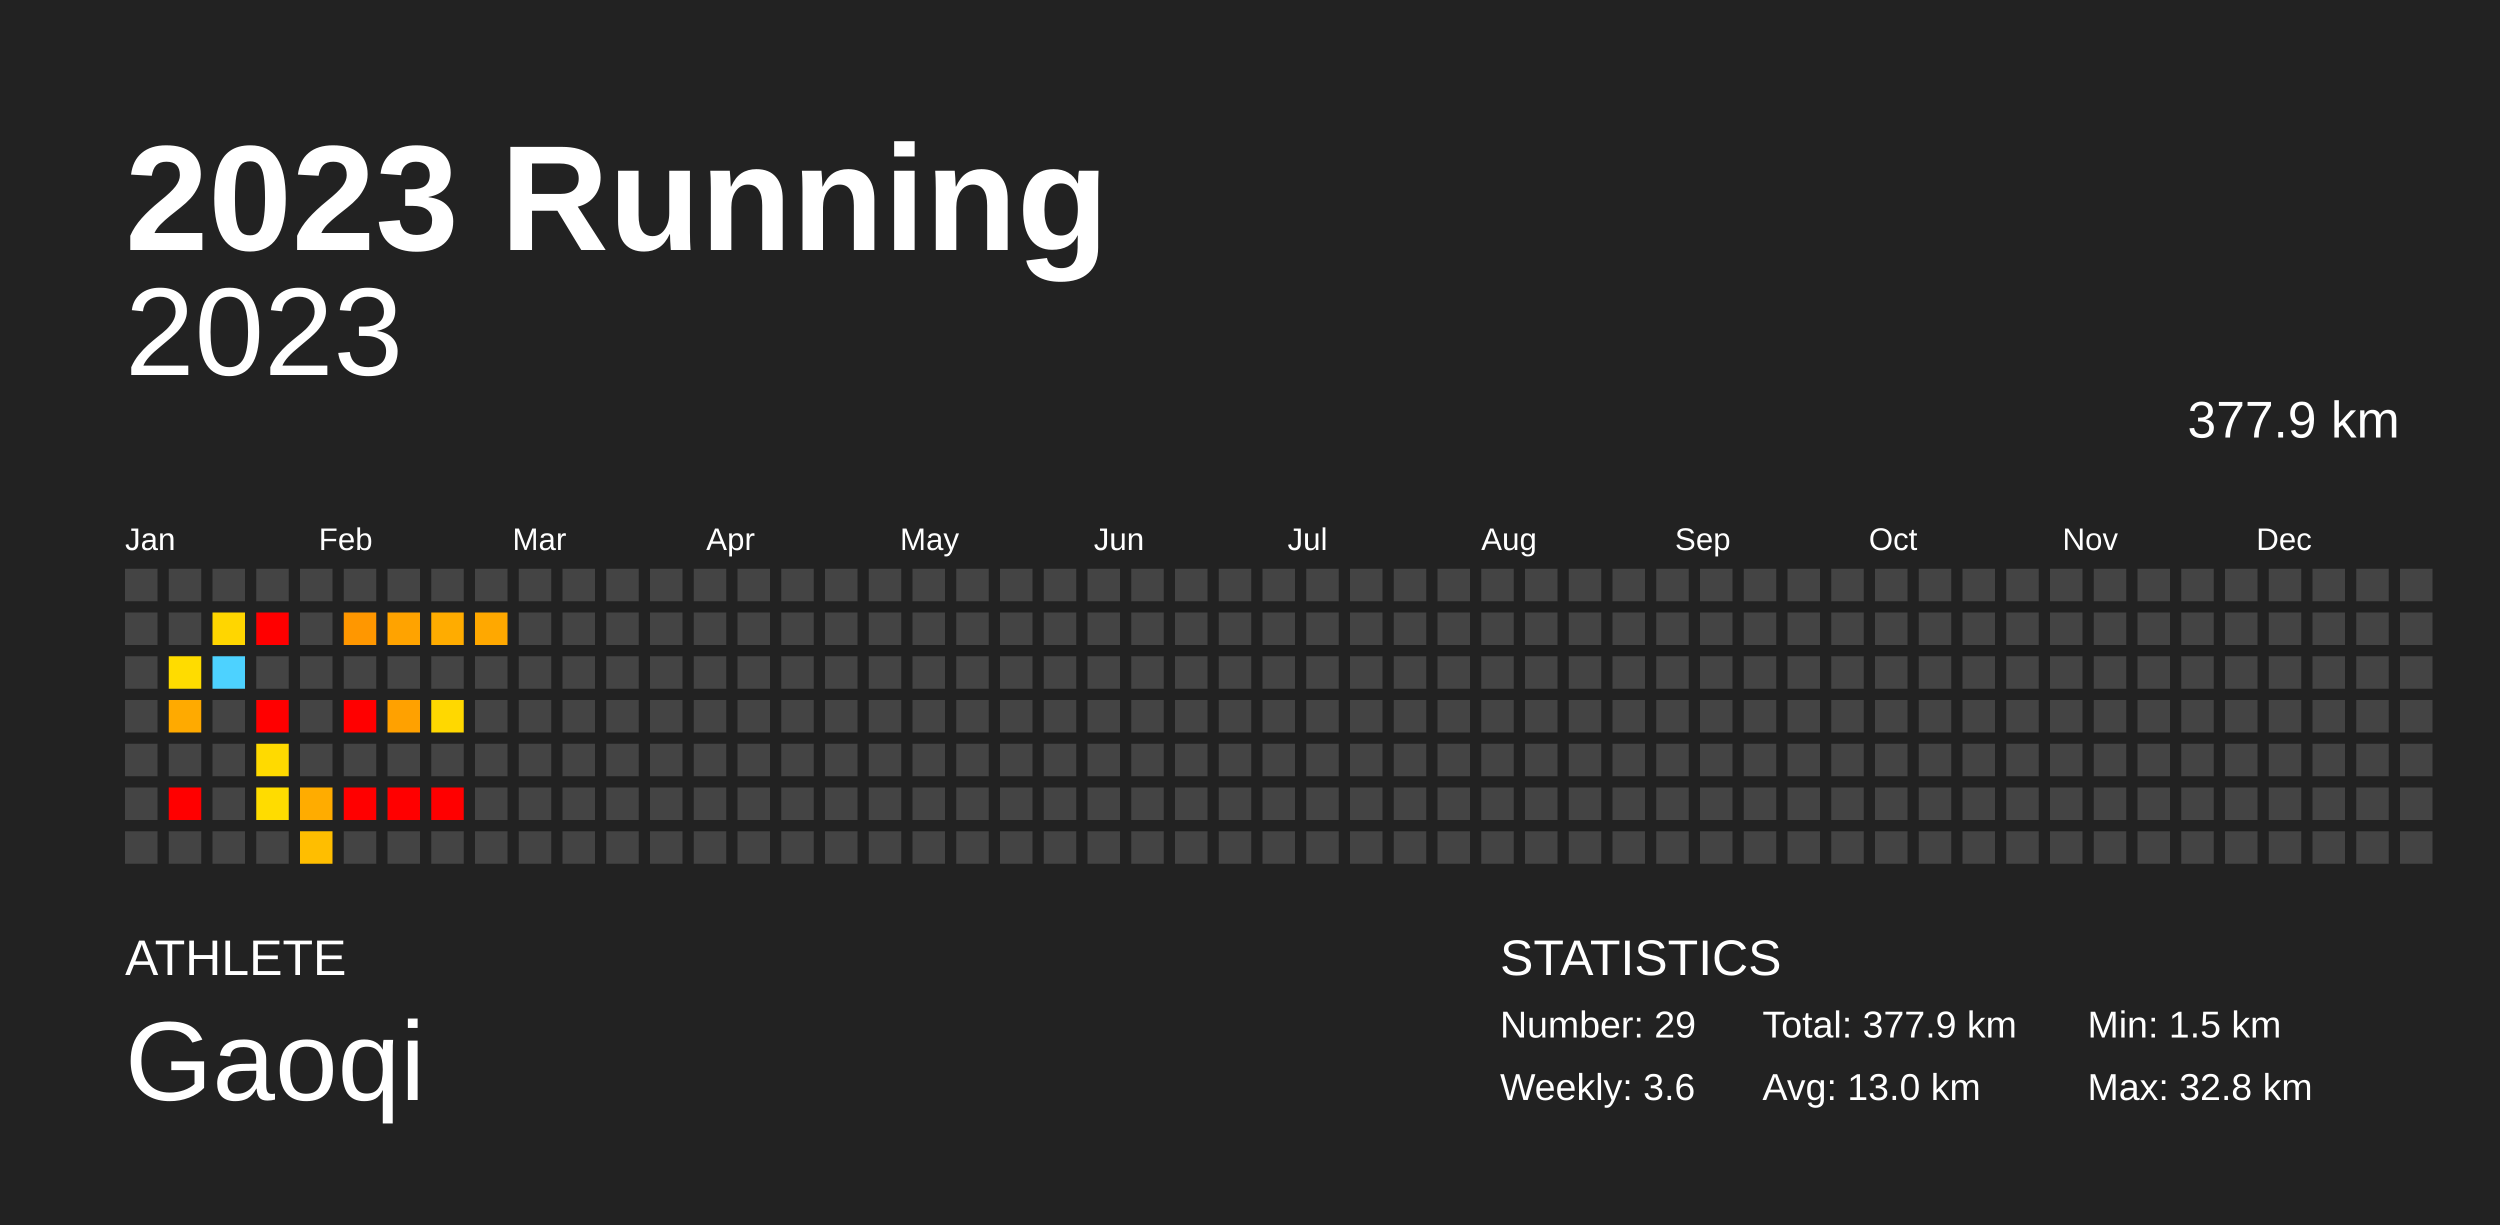
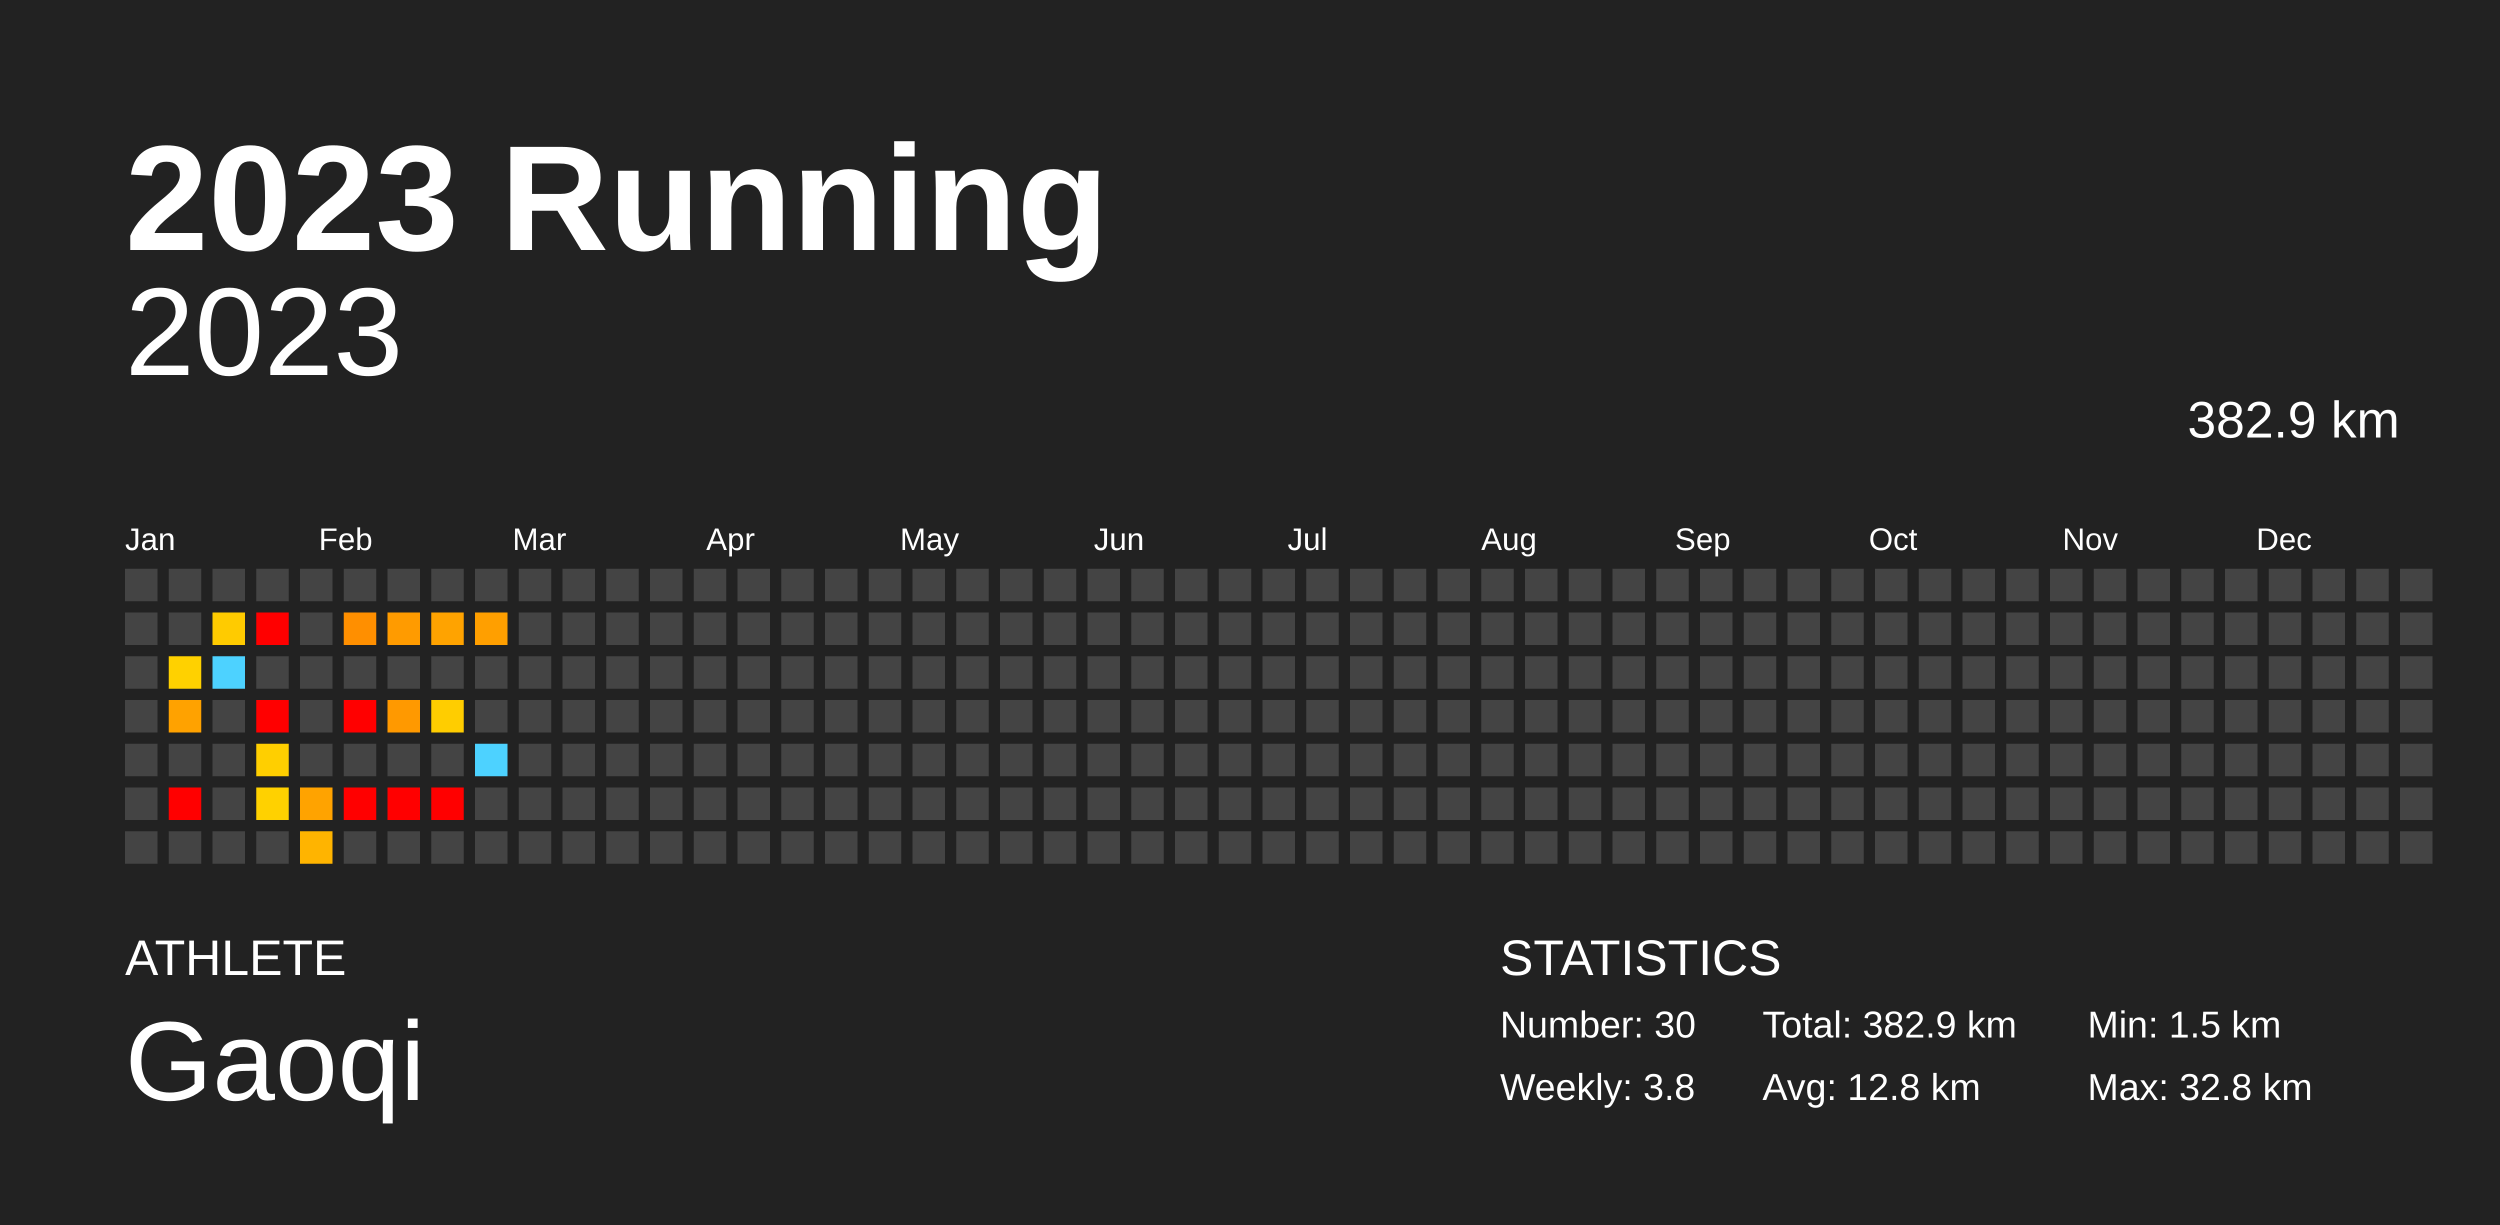
<svg xmlns="http://www.w3.org/2000/svg" baseProfile="full" height="98mm" version="1.1" viewBox="0,0,200,98" width="200mm">
  <defs />
  <rect fill="#222222" height="98" width="200" x="0" y="0" />
  <text fill="#FFFFFF" style="font-size:12px; font-family:Arial; font-weight:bold;" x="10" y="20">2023 Running</text>
  <text fill="#FFFFFF" style="font-size:4px; font-family:Arial" x="10" y="78">ATHLETE</text>
  <text fill="#FFFFFF" style="font-size:9px; font-family:Arial" x="10" y="88">Gaoqi</text>
  <text fill="#FFFFFF" style="font-size:4px; font-family:Arial" x="120" y="78">STATISTICS</text>
-   <text fill="#FFFFFF" style="font-size:3px; font-family:Arial" x="120" y="83">Number: 29</text>
-   <text fill="#FFFFFF" style="font-size:3px; font-family:Arial" x="120" y="88">Weekly: 3.6</text>
-   <text fill="#FFFFFF" style="font-size:3px; font-family:Arial" x="141" y="83">Total: 377.9 km</text>
-   <text fill="#FFFFFF" style="font-size:3px; font-family:Arial" x="141" y="88">Avg: 13.0 km</text>
+   <text fill="#FFFFFF" style="font-size:3px; font-family:Arial" x="120" y="83">Number: 30</text>
+   <text fill="#FFFFFF" style="font-size:3px; font-family:Arial" x="120" y="88">Weekly: 3.8</text>
+   <text fill="#FFFFFF" style="font-size:3px; font-family:Arial" x="141" y="83">Total: 382.9 km</text>
+   <text fill="#FFFFFF" style="font-size:3px; font-family:Arial" x="141" y="88">Avg: 12.8 km</text>
  <text fill="#FFFFFF" style="font-size:3px; font-family:Arial" x="167" y="83">Min: 1.5 km</text>
  <text fill="#FFFFFF" style="font-size:3px; font-family:Arial" x="167" y="88">Max: 32.8 km</text>
  <text alignment-baseline="hanging" fill="#FFFFFF" style="font-size:10.0px; font-family:Arial;" x="10" y="30">2023</text>
-   <text alignment-baseline="hanging" fill="#FFFFFF" style="font-size:4.125px; font-family:Arial;" x="175" y="35">377.9 km</text>
+   <text alignment-baseline="hanging" fill="#FFFFFF" style="font-size:4.125px; font-family:Arial;" x="175" y="35">382.9 km</text>
  <text fill="#FFFFFF" style="font-size:2.5px; font-family:Arial" x="10.0" y="44">Jan</text>
  <text fill="#FFFFFF" style="font-size:2.5px; font-family:Arial" x="25.5" y="44">Feb</text>
  <text fill="#FFFFFF" style="font-size:2.5px; font-family:Arial" x="41.0" y="44">Mar</text>
  <text fill="#FFFFFF" style="font-size:2.5px; font-family:Arial" x="56.5" y="44">Apr</text>
  <text fill="#FFFFFF" style="font-size:2.5px; font-family:Arial" x="72.0" y="44">May</text>
  <text fill="#FFFFFF" style="font-size:2.5px; font-family:Arial" x="87.5" y="44">Jun</text>
  <text fill="#FFFFFF" style="font-size:2.5px; font-family:Arial" x="103.0" y="44">Jul</text>
  <text fill="#FFFFFF" style="font-size:2.5px; font-family:Arial" x="118.5" y="44">Aug</text>
  <text fill="#FFFFFF" style="font-size:2.5px; font-family:Arial" x="134.0" y="44">Sep</text>
  <text fill="#FFFFFF" style="font-size:2.5px; font-family:Arial" x="149.5" y="44">Oct</text>
  <text fill="#FFFFFF" style="font-size:2.5px; font-family:Arial" x="165.0" y="44">Nov</text>
  <text fill="#FFFFFF" style="font-size:2.5px; font-family:Arial" x="180.5" y="44">Dec</text>
  <rect fill="#444444" height="2.6" width="2.6" x="10.0" y="45.5" />
  <rect fill="#444444" height="2.6" width="2.6" x="10.0" y="49.0" />
  <rect fill="#444444" height="2.6" width="2.6" x="10.0" y="52.5" />
  <rect fill="#444444" height="2.6" width="2.6" x="10.0" y="56.0" />
  <rect fill="#444444" height="2.6" width="2.6" x="10.0" y="59.5" />
  <rect fill="#444444" height="2.6" width="2.6" x="10.0" y="63.0" />
  <rect fill="#444444" height="2.6" width="2.6" x="10.0" y="66.5" />
  <rect fill="#444444" height="2.6" width="2.6" x="13.5" y="45.5" />
  <rect fill="#444444" height="2.6" width="2.6" x="13.5" y="49.0" />
-   <rect fill="#ffdc00" height="2.6" width="2.6" x="13.5" y="52.5" />
-   <rect fill="#ffaa00" height="2.6" width="2.6" x="13.5" y="56.0" />
+   <rect fill="#ffd100" height="2.6" width="2.6" x="13.5" y="52.5" />
+   <rect fill="#ffa200" height="2.6" width="2.6" x="13.5" y="56.0" />
  <rect fill="#444444" height="2.6" width="2.6" x="13.5" y="59.5" />
  <rect fill="red" height="2.6" width="2.6" x="13.5" y="63.0" />
  <rect fill="#444444" height="2.6" width="2.6" x="13.5" y="66.5" />
  <rect fill="#444444" height="2.6" width="2.6" x="17.0" y="45.5" />
-   <rect fill="#ffd600" height="2.6" width="2.6" x="17.0" y="49.0" />
+   <rect fill="#ffcb00" height="2.6" width="2.6" x="17.0" y="49.0" />
  <rect fill="#4dd2ff" height="2.6" width="2.6" x="17.0" y="52.5" />
  <rect fill="#444444" height="2.6" width="2.6" x="17.0" y="56.0" />
  <rect fill="#444444" height="2.6" width="2.6" x="17.0" y="59.5" />
  <rect fill="#444444" height="2.6" width="2.6" x="17.0" y="63.0" />
  <rect fill="#444444" height="2.6" width="2.6" x="17.0" y="66.5" />
  <rect fill="#444444" height="2.6" width="2.6" x="20.5" y="45.5" />
  <rect fill="red" height="2.6" width="2.6" x="20.5" y="49.0" />
  <rect fill="#444444" height="2.6" width="2.6" x="20.5" y="52.5" />
  <rect fill="red" height="2.6" width="2.6" x="20.5" y="56.0" />
-   <rect fill="#ffda00" height="2.6" width="2.6" x="20.5" y="59.5" />
-   <rect fill="#ffdc00" height="2.6" width="2.6" x="20.5" y="63.0" />
+   <rect fill="#ffcf00" height="2.6" width="2.6" x="20.5" y="59.5" />
+   <rect fill="#ffd100" height="2.6" width="2.6" x="20.5" y="63.0" />
  <rect fill="#444444" height="2.6" width="2.6" x="20.5" y="66.5" />
  <rect fill="#444444" height="2.6" width="2.6" x="24.0" y="45.5" />
  <rect fill="#444444" height="2.6" width="2.6" x="24.0" y="49.0" />
  <rect fill="#444444" height="2.6" width="2.6" x="24.0" y="52.5" />
  <rect fill="#444444" height="2.6" width="2.6" x="24.0" y="56.0" />
  <rect fill="#444444" height="2.6" width="2.6" x="24.0" y="59.5" />
-   <rect fill="#ffac00" height="2.6" width="2.6" x="24.0" y="63.0" />
-   <rect fill="#ffbe00" height="2.6" width="2.6" x="24.0" y="66.5" />
+   <rect fill="#ffa300" height="2.6" width="2.6" x="24.0" y="63.0" />
+   <rect fill="#ffb400" height="2.6" width="2.6" x="24.0" y="66.5" />
  <rect fill="#444444" height="2.6" width="2.6" x="27.5" y="45.5" />
-   <rect fill="#ff9700" height="2.6" width="2.6" x="27.5" y="49.0" />
+   <rect fill="#ff8f00" height="2.6" width="2.6" x="27.5" y="49.0" />
  <rect fill="#444444" height="2.6" width="2.6" x="27.5" y="52.5" />
  <rect fill="red" height="2.6" width="2.6" x="27.5" y="56.0" />
  <rect fill="#444444" height="2.6" width="2.6" x="27.5" y="59.5" />
  <rect fill="red" height="2.6" width="2.6" x="27.5" y="63.0" />
  <rect fill="#444444" height="2.6" width="2.6" x="27.5" y="66.5" />
  <rect fill="#444444" height="2.6" width="2.6" x="31.0" y="45.5" />
-   <rect fill="#ffa300" height="2.6" width="2.6" x="31.0" y="49.0" />
+   <rect fill="#ff9b00" height="2.6" width="2.6" x="31.0" y="49.0" />
  <rect fill="#444444" height="2.6" width="2.6" x="31.0" y="52.5" />
-   <rect fill="#ffa100" height="2.6" width="2.6" x="31.0" y="56.0" />
+   <rect fill="#ff9900" height="2.6" width="2.6" x="31.0" y="56.0" />
  <rect fill="#444444" height="2.6" width="2.6" x="31.0" y="59.5" />
  <rect fill="red" height="2.6" width="2.6" x="31.0" y="63.0" />
  <rect fill="#444444" height="2.6" width="2.6" x="31.0" y="66.5" />
  <rect fill="#444444" height="2.6" width="2.6" x="34.5" y="45.5" />
-   <rect fill="#ffac00" height="2.6" width="2.6" x="34.5" y="49.0" />
+   <rect fill="#ffa300" height="2.6" width="2.6" x="34.5" y="49.0" />
  <rect fill="#444444" height="2.6" width="2.6" x="34.5" y="52.5" />
-   <rect fill="#ffd800" height="2.6" width="2.6" x="34.5" y="56.0" />
+   <rect fill="#ffcd00" height="2.6" width="2.6" x="34.5" y="56.0" />
  <rect fill="#444444" height="2.6" width="2.6" x="34.5" y="59.5" />
  <rect fill="red" height="2.6" width="2.6" x="34.5" y="63.0" />
  <rect fill="#444444" height="2.6" width="2.6" x="34.5" y="66.5" />
  <rect fill="#444444" height="2.6" width="2.6" x="38.0" y="45.5" />
-   <rect fill="#ffa800" height="2.6" width="2.6" x="38.0" y="49.0" />
+   <rect fill="#ff9f00" height="2.6" width="2.6" x="38.0" y="49.0" />
  <rect fill="#444444" height="2.6" width="2.6" x="38.0" y="52.5" />
  <rect fill="#444444" height="2.6" width="2.6" x="38.0" y="56.0" />
-   <rect fill="#444444" height="2.6" width="2.6" x="38.0" y="59.5" />
+   <rect fill="#4dd2ff" height="2.6" width="2.6" x="38.0" y="59.5" />
  <rect fill="#444444" height="2.6" width="2.6" x="38.0" y="63.0" />
  <rect fill="#444444" height="2.6" width="2.6" x="38.0" y="66.5" />
  <rect fill="#444444" height="2.6" width="2.6" x="41.5" y="45.5" />
  <rect fill="#444444" height="2.6" width="2.6" x="41.5" y="49.0" />
  <rect fill="#444444" height="2.6" width="2.6" x="41.5" y="52.5" />
  <rect fill="#444444" height="2.6" width="2.6" x="41.5" y="56.0" />
  <rect fill="#444444" height="2.6" width="2.6" x="41.5" y="59.5" />
  <rect fill="#444444" height="2.6" width="2.6" x="41.5" y="63.0" />
  <rect fill="#444444" height="2.6" width="2.6" x="41.5" y="66.5" />
  <rect fill="#444444" height="2.6" width="2.6" x="45.0" y="45.5" />
  <rect fill="#444444" height="2.6" width="2.6" x="45.0" y="49.0" />
  <rect fill="#444444" height="2.6" width="2.6" x="45.0" y="52.5" />
  <rect fill="#444444" height="2.6" width="2.6" x="45.0" y="56.0" />
  <rect fill="#444444" height="2.6" width="2.6" x="45.0" y="59.5" />
  <rect fill="#444444" height="2.6" width="2.6" x="45.0" y="63.0" />
  <rect fill="#444444" height="2.6" width="2.6" x="45.0" y="66.5" />
  <rect fill="#444444" height="2.6" width="2.6" x="48.5" y="45.5" />
  <rect fill="#444444" height="2.6" width="2.6" x="48.5" y="49.0" />
  <rect fill="#444444" height="2.6" width="2.6" x="48.5" y="52.5" />
  <rect fill="#444444" height="2.6" width="2.6" x="48.5" y="56.0" />
  <rect fill="#444444" height="2.6" width="2.6" x="48.5" y="59.5" />
  <rect fill="#444444" height="2.6" width="2.6" x="48.5" y="63.0" />
  <rect fill="#444444" height="2.6" width="2.6" x="48.5" y="66.5" />
  <rect fill="#444444" height="2.6" width="2.6" x="52.0" y="45.5" />
  <rect fill="#444444" height="2.6" width="2.6" x="52.0" y="49.0" />
  <rect fill="#444444" height="2.6" width="2.6" x="52.0" y="52.5" />
  <rect fill="#444444" height="2.6" width="2.6" x="52.0" y="56.0" />
  <rect fill="#444444" height="2.6" width="2.6" x="52.0" y="59.5" />
  <rect fill="#444444" height="2.6" width="2.6" x="52.0" y="63.0" />
  <rect fill="#444444" height="2.6" width="2.6" x="52.0" y="66.5" />
  <rect fill="#444444" height="2.6" width="2.6" x="55.5" y="45.5" />
  <rect fill="#444444" height="2.6" width="2.6" x="55.5" y="49.0" />
  <rect fill="#444444" height="2.6" width="2.6" x="55.5" y="52.5" />
  <rect fill="#444444" height="2.6" width="2.6" x="55.5" y="56.0" />
  <rect fill="#444444" height="2.6" width="2.6" x="55.5" y="59.5" />
  <rect fill="#444444" height="2.6" width="2.6" x="55.5" y="63.0" />
  <rect fill="#444444" height="2.6" width="2.6" x="55.5" y="66.5" />
  <rect fill="#444444" height="2.6" width="2.6" x="59.0" y="45.5" />
  <rect fill="#444444" height="2.6" width="2.6" x="59.0" y="49.0" />
  <rect fill="#444444" height="2.6" width="2.6" x="59.0" y="52.5" />
  <rect fill="#444444" height="2.6" width="2.6" x="59.0" y="56.0" />
  <rect fill="#444444" height="2.6" width="2.6" x="59.0" y="59.5" />
  <rect fill="#444444" height="2.6" width="2.6" x="59.0" y="63.0" />
  <rect fill="#444444" height="2.6" width="2.6" x="59.0" y="66.5" />
  <rect fill="#444444" height="2.6" width="2.6" x="62.5" y="45.5" />
  <rect fill="#444444" height="2.6" width="2.6" x="62.5" y="49.0" />
  <rect fill="#444444" height="2.6" width="2.6" x="62.5" y="52.5" />
  <rect fill="#444444" height="2.6" width="2.6" x="62.5" y="56.0" />
  <rect fill="#444444" height="2.6" width="2.6" x="62.5" y="59.5" />
  <rect fill="#444444" height="2.6" width="2.6" x="62.5" y="63.0" />
  <rect fill="#444444" height="2.6" width="2.6" x="62.5" y="66.5" />
  <rect fill="#444444" height="2.6" width="2.6" x="66.0" y="45.5" />
  <rect fill="#444444" height="2.6" width="2.6" x="66.0" y="49.0" />
  <rect fill="#444444" height="2.6" width="2.6" x="66.0" y="52.5" />
  <rect fill="#444444" height="2.6" width="2.6" x="66.0" y="56.0" />
  <rect fill="#444444" height="2.6" width="2.6" x="66.0" y="59.5" />
  <rect fill="#444444" height="2.6" width="2.6" x="66.0" y="63.0" />
  <rect fill="#444444" height="2.6" width="2.6" x="66.0" y="66.5" />
  <rect fill="#444444" height="2.6" width="2.6" x="69.5" y="45.5" />
  <rect fill="#444444" height="2.6" width="2.6" x="69.5" y="49.0" />
  <rect fill="#444444" height="2.6" width="2.6" x="69.5" y="52.5" />
  <rect fill="#444444" height="2.6" width="2.6" x="69.5" y="56.0" />
  <rect fill="#444444" height="2.6" width="2.6" x="69.5" y="59.5" />
  <rect fill="#444444" height="2.6" width="2.6" x="69.5" y="63.0" />
  <rect fill="#444444" height="2.6" width="2.6" x="69.5" y="66.5" />
  <rect fill="#444444" height="2.6" width="2.6" x="73.0" y="45.5" />
  <rect fill="#444444" height="2.6" width="2.6" x="73.0" y="49.0" />
  <rect fill="#444444" height="2.6" width="2.6" x="73.0" y="52.5" />
  <rect fill="#444444" height="2.6" width="2.6" x="73.0" y="56.0" />
  <rect fill="#444444" height="2.6" width="2.6" x="73.0" y="59.5" />
  <rect fill="#444444" height="2.6" width="2.6" x="73.0" y="63.0" />
  <rect fill="#444444" height="2.6" width="2.6" x="73.0" y="66.5" />
  <rect fill="#444444" height="2.6" width="2.6" x="76.5" y="45.5" />
  <rect fill="#444444" height="2.6" width="2.6" x="76.5" y="49.0" />
  <rect fill="#444444" height="2.6" width="2.6" x="76.5" y="52.5" />
  <rect fill="#444444" height="2.6" width="2.6" x="76.5" y="56.0" />
  <rect fill="#444444" height="2.6" width="2.6" x="76.5" y="59.5" />
  <rect fill="#444444" height="2.6" width="2.6" x="76.5" y="63.0" />
  <rect fill="#444444" height="2.6" width="2.6" x="76.5" y="66.5" />
  <rect fill="#444444" height="2.6" width="2.6" x="80.0" y="45.5" />
  <rect fill="#444444" height="2.6" width="2.6" x="80.0" y="49.0" />
  <rect fill="#444444" height="2.6" width="2.6" x="80.0" y="52.5" />
  <rect fill="#444444" height="2.6" width="2.6" x="80.0" y="56.0" />
  <rect fill="#444444" height="2.6" width="2.6" x="80.0" y="59.5" />
  <rect fill="#444444" height="2.6" width="2.6" x="80.0" y="63.0" />
  <rect fill="#444444" height="2.6" width="2.6" x="80.0" y="66.5" />
  <rect fill="#444444" height="2.6" width="2.6" x="83.5" y="45.5" />
  <rect fill="#444444" height="2.6" width="2.6" x="83.5" y="49.0" />
  <rect fill="#444444" height="2.6" width="2.6" x="83.5" y="52.5" />
  <rect fill="#444444" height="2.6" width="2.6" x="83.5" y="56.0" />
  <rect fill="#444444" height="2.6" width="2.6" x="83.5" y="59.5" />
  <rect fill="#444444" height="2.6" width="2.6" x="83.5" y="63.0" />
  <rect fill="#444444" height="2.6" width="2.6" x="83.5" y="66.5" />
  <rect fill="#444444" height="2.6" width="2.6" x="87.0" y="45.5" />
  <rect fill="#444444" height="2.6" width="2.6" x="87.0" y="49.0" />
  <rect fill="#444444" height="2.6" width="2.6" x="87.0" y="52.5" />
  <rect fill="#444444" height="2.6" width="2.6" x="87.0" y="56.0" />
  <rect fill="#444444" height="2.6" width="2.6" x="87.0" y="59.5" />
  <rect fill="#444444" height="2.6" width="2.6" x="87.0" y="63.0" />
  <rect fill="#444444" height="2.6" width="2.6" x="87.0" y="66.5" />
  <rect fill="#444444" height="2.6" width="2.6" x="90.5" y="45.5" />
  <rect fill="#444444" height="2.6" width="2.6" x="90.5" y="49.0" />
  <rect fill="#444444" height="2.6" width="2.6" x="90.5" y="52.5" />
  <rect fill="#444444" height="2.6" width="2.6" x="90.5" y="56.0" />
  <rect fill="#444444" height="2.6" width="2.6" x="90.5" y="59.5" />
  <rect fill="#444444" height="2.6" width="2.6" x="90.5" y="63.0" />
  <rect fill="#444444" height="2.6" width="2.6" x="90.5" y="66.5" />
  <rect fill="#444444" height="2.6" width="2.6" x="94.0" y="45.5" />
  <rect fill="#444444" height="2.6" width="2.6" x="94.0" y="49.0" />
  <rect fill="#444444" height="2.6" width="2.6" x="94.0" y="52.5" />
  <rect fill="#444444" height="2.6" width="2.6" x="94.0" y="56.0" />
  <rect fill="#444444" height="2.6" width="2.6" x="94.0" y="59.5" />
  <rect fill="#444444" height="2.6" width="2.6" x="94.0" y="63.0" />
  <rect fill="#444444" height="2.6" width="2.6" x="94.0" y="66.5" />
  <rect fill="#444444" height="2.6" width="2.6" x="97.5" y="45.5" />
  <rect fill="#444444" height="2.6" width="2.6" x="97.5" y="49.0" />
  <rect fill="#444444" height="2.6" width="2.6" x="97.5" y="52.5" />
  <rect fill="#444444" height="2.6" width="2.6" x="97.5" y="56.0" />
  <rect fill="#444444" height="2.6" width="2.6" x="97.5" y="59.5" />
  <rect fill="#444444" height="2.6" width="2.6" x="97.5" y="63.0" />
  <rect fill="#444444" height="2.6" width="2.6" x="97.5" y="66.5" />
  <rect fill="#444444" height="2.6" width="2.6" x="101.0" y="45.5" />
  <rect fill="#444444" height="2.6" width="2.6" x="101.0" y="49.0" />
  <rect fill="#444444" height="2.6" width="2.6" x="101.0" y="52.5" />
  <rect fill="#444444" height="2.6" width="2.6" x="101.0" y="56.0" />
  <rect fill="#444444" height="2.6" width="2.6" x="101.0" y="59.5" />
  <rect fill="#444444" height="2.6" width="2.6" x="101.0" y="63.0" />
  <rect fill="#444444" height="2.6" width="2.6" x="101.0" y="66.5" />
  <rect fill="#444444" height="2.6" width="2.6" x="104.5" y="45.5" />
  <rect fill="#444444" height="2.6" width="2.6" x="104.5" y="49.0" />
  <rect fill="#444444" height="2.6" width="2.6" x="104.5" y="52.5" />
  <rect fill="#444444" height="2.6" width="2.6" x="104.5" y="56.0" />
  <rect fill="#444444" height="2.6" width="2.6" x="104.5" y="59.5" />
  <rect fill="#444444" height="2.6" width="2.6" x="104.5" y="63.0" />
  <rect fill="#444444" height="2.6" width="2.6" x="104.5" y="66.5" />
  <rect fill="#444444" height="2.6" width="2.6" x="108.0" y="45.5" />
  <rect fill="#444444" height="2.6" width="2.6" x="108.0" y="49.0" />
  <rect fill="#444444" height="2.6" width="2.6" x="108.0" y="52.5" />
  <rect fill="#444444" height="2.6" width="2.6" x="108.0" y="56.0" />
  <rect fill="#444444" height="2.6" width="2.6" x="108.0" y="59.5" />
  <rect fill="#444444" height="2.6" width="2.6" x="108.0" y="63.0" />
  <rect fill="#444444" height="2.6" width="2.6" x="108.0" y="66.5" />
  <rect fill="#444444" height="2.6" width="2.6" x="111.5" y="45.5" />
  <rect fill="#444444" height="2.6" width="2.6" x="111.5" y="49.0" />
  <rect fill="#444444" height="2.6" width="2.6" x="111.5" y="52.5" />
  <rect fill="#444444" height="2.6" width="2.6" x="111.5" y="56.0" />
  <rect fill="#444444" height="2.6" width="2.6" x="111.5" y="59.5" />
  <rect fill="#444444" height="2.6" width="2.6" x="111.5" y="63.0" />
  <rect fill="#444444" height="2.6" width="2.6" x="111.5" y="66.5" />
  <rect fill="#444444" height="2.6" width="2.6" x="115.0" y="45.5" />
  <rect fill="#444444" height="2.6" width="2.6" x="115.0" y="49.0" />
  <rect fill="#444444" height="2.6" width="2.6" x="115.0" y="52.5" />
  <rect fill="#444444" height="2.6" width="2.6" x="115.0" y="56.0" />
  <rect fill="#444444" height="2.6" width="2.6" x="115.0" y="59.5" />
  <rect fill="#444444" height="2.6" width="2.6" x="115.0" y="63.0" />
  <rect fill="#444444" height="2.6" width="2.6" x="115.0" y="66.5" />
  <rect fill="#444444" height="2.6" width="2.6" x="118.5" y="45.5" />
  <rect fill="#444444" height="2.6" width="2.6" x="118.5" y="49.0" />
  <rect fill="#444444" height="2.6" width="2.6" x="118.5" y="52.5" />
  <rect fill="#444444" height="2.6" width="2.6" x="118.5" y="56.0" />
  <rect fill="#444444" height="2.6" width="2.6" x="118.5" y="59.5" />
  <rect fill="#444444" height="2.6" width="2.6" x="118.5" y="63.0" />
  <rect fill="#444444" height="2.6" width="2.6" x="118.5" y="66.5" />
  <rect fill="#444444" height="2.6" width="2.6" x="122.0" y="45.5" />
  <rect fill="#444444" height="2.6" width="2.6" x="122.0" y="49.0" />
  <rect fill="#444444" height="2.6" width="2.6" x="122.0" y="52.5" />
  <rect fill="#444444" height="2.6" width="2.6" x="122.0" y="56.0" />
  <rect fill="#444444" height="2.6" width="2.6" x="122.0" y="59.5" />
  <rect fill="#444444" height="2.6" width="2.6" x="122.0" y="63.0" />
  <rect fill="#444444" height="2.6" width="2.6" x="122.0" y="66.5" />
  <rect fill="#444444" height="2.6" width="2.6" x="125.5" y="45.5" />
  <rect fill="#444444" height="2.6" width="2.6" x="125.5" y="49.0" />
  <rect fill="#444444" height="2.6" width="2.6" x="125.5" y="52.5" />
  <rect fill="#444444" height="2.6" width="2.6" x="125.5" y="56.0" />
  <rect fill="#444444" height="2.6" width="2.6" x="125.5" y="59.5" />
  <rect fill="#444444" height="2.6" width="2.6" x="125.5" y="63.0" />
  <rect fill="#444444" height="2.6" width="2.6" x="125.5" y="66.5" />
  <rect fill="#444444" height="2.6" width="2.6" x="129.0" y="45.5" />
  <rect fill="#444444" height="2.6" width="2.6" x="129.0" y="49.0" />
  <rect fill="#444444" height="2.6" width="2.6" x="129.0" y="52.5" />
  <rect fill="#444444" height="2.6" width="2.6" x="129.0" y="56.0" />
  <rect fill="#444444" height="2.6" width="2.6" x="129.0" y="59.5" />
  <rect fill="#444444" height="2.6" width="2.6" x="129.0" y="63.0" />
  <rect fill="#444444" height="2.6" width="2.6" x="129.0" y="66.5" />
  <rect fill="#444444" height="2.6" width="2.6" x="132.5" y="45.5" />
  <rect fill="#444444" height="2.6" width="2.6" x="132.5" y="49.0" />
  <rect fill="#444444" height="2.6" width="2.6" x="132.5" y="52.5" />
  <rect fill="#444444" height="2.6" width="2.6" x="132.5" y="56.0" />
  <rect fill="#444444" height="2.6" width="2.6" x="132.5" y="59.5" />
  <rect fill="#444444" height="2.6" width="2.6" x="132.5" y="63.0" />
  <rect fill="#444444" height="2.6" width="2.6" x="132.5" y="66.5" />
  <rect fill="#444444" height="2.6" width="2.6" x="136.0" y="45.5" />
  <rect fill="#444444" height="2.6" width="2.6" x="136.0" y="49.0" />
  <rect fill="#444444" height="2.6" width="2.6" x="136.0" y="52.5" />
  <rect fill="#444444" height="2.6" width="2.6" x="136.0" y="56.0" />
  <rect fill="#444444" height="2.6" width="2.6" x="136.0" y="59.5" />
  <rect fill="#444444" height="2.6" width="2.6" x="136.0" y="63.0" />
  <rect fill="#444444" height="2.6" width="2.6" x="136.0" y="66.5" />
  <rect fill="#444444" height="2.6" width="2.6" x="139.5" y="45.5" />
  <rect fill="#444444" height="2.6" width="2.6" x="139.5" y="49.0" />
  <rect fill="#444444" height="2.6" width="2.6" x="139.5" y="52.5" />
  <rect fill="#444444" height="2.6" width="2.6" x="139.5" y="56.0" />
  <rect fill="#444444" height="2.6" width="2.6" x="139.5" y="59.5" />
  <rect fill="#444444" height="2.6" width="2.6" x="139.5" y="63.0" />
  <rect fill="#444444" height="2.6" width="2.6" x="139.5" y="66.5" />
  <rect fill="#444444" height="2.6" width="2.6" x="143.0" y="45.5" />
  <rect fill="#444444" height="2.6" width="2.6" x="143.0" y="49.0" />
  <rect fill="#444444" height="2.6" width="2.6" x="143.0" y="52.5" />
  <rect fill="#444444" height="2.6" width="2.6" x="143.0" y="56.0" />
  <rect fill="#444444" height="2.6" width="2.6" x="143.0" y="59.5" />
  <rect fill="#444444" height="2.6" width="2.6" x="143.0" y="63.0" />
  <rect fill="#444444" height="2.6" width="2.6" x="143.0" y="66.5" />
  <rect fill="#444444" height="2.6" width="2.6" x="146.5" y="45.5" />
  <rect fill="#444444" height="2.6" width="2.6" x="146.5" y="49.0" />
  <rect fill="#444444" height="2.6" width="2.6" x="146.5" y="52.5" />
  <rect fill="#444444" height="2.6" width="2.6" x="146.5" y="56.0" />
  <rect fill="#444444" height="2.6" width="2.6" x="146.5" y="59.5" />
  <rect fill="#444444" height="2.6" width="2.6" x="146.5" y="63.0" />
  <rect fill="#444444" height="2.6" width="2.6" x="146.5" y="66.5" />
  <rect fill="#444444" height="2.6" width="2.6" x="150.0" y="45.5" />
  <rect fill="#444444" height="2.6" width="2.6" x="150.0" y="49.0" />
  <rect fill="#444444" height="2.6" width="2.6" x="150.0" y="52.5" />
  <rect fill="#444444" height="2.6" width="2.6" x="150.0" y="56.0" />
  <rect fill="#444444" height="2.6" width="2.6" x="150.0" y="59.5" />
  <rect fill="#444444" height="2.6" width="2.6" x="150.0" y="63.0" />
  <rect fill="#444444" height="2.6" width="2.6" x="150.0" y="66.5" />
  <rect fill="#444444" height="2.6" width="2.6" x="153.5" y="45.5" />
  <rect fill="#444444" height="2.6" width="2.6" x="153.5" y="49.0" />
  <rect fill="#444444" height="2.6" width="2.6" x="153.5" y="52.5" />
  <rect fill="#444444" height="2.6" width="2.6" x="153.5" y="56.0" />
  <rect fill="#444444" height="2.6" width="2.6" x="153.5" y="59.5" />
  <rect fill="#444444" height="2.6" width="2.6" x="153.5" y="63.0" />
  <rect fill="#444444" height="2.6" width="2.6" x="153.5" y="66.5" />
  <rect fill="#444444" height="2.6" width="2.6" x="157.0" y="45.5" />
  <rect fill="#444444" height="2.6" width="2.6" x="157.0" y="49.0" />
  <rect fill="#444444" height="2.6" width="2.6" x="157.0" y="52.5" />
  <rect fill="#444444" height="2.6" width="2.6" x="157.0" y="56.0" />
  <rect fill="#444444" height="2.6" width="2.6" x="157.0" y="59.5" />
  <rect fill="#444444" height="2.6" width="2.6" x="157.0" y="63.0" />
  <rect fill="#444444" height="2.6" width="2.6" x="157.0" y="66.5" />
  <rect fill="#444444" height="2.6" width="2.6" x="160.5" y="45.5" />
  <rect fill="#444444" height="2.6" width="2.6" x="160.5" y="49.0" />
  <rect fill="#444444" height="2.6" width="2.6" x="160.5" y="52.5" />
  <rect fill="#444444" height="2.6" width="2.6" x="160.5" y="56.0" />
  <rect fill="#444444" height="2.6" width="2.6" x="160.5" y="59.5" />
  <rect fill="#444444" height="2.6" width="2.6" x="160.5" y="63.0" />
  <rect fill="#444444" height="2.6" width="2.6" x="160.5" y="66.5" />
  <rect fill="#444444" height="2.6" width="2.6" x="164.0" y="45.5" />
  <rect fill="#444444" height="2.6" width="2.6" x="164.0" y="49.0" />
  <rect fill="#444444" height="2.6" width="2.6" x="164.0" y="52.5" />
  <rect fill="#444444" height="2.6" width="2.6" x="164.0" y="56.0" />
  <rect fill="#444444" height="2.6" width="2.6" x="164.0" y="59.5" />
  <rect fill="#444444" height="2.6" width="2.6" x="164.0" y="63.0" />
  <rect fill="#444444" height="2.6" width="2.6" x="164.0" y="66.5" />
  <rect fill="#444444" height="2.6" width="2.6" x="167.5" y="45.5" />
  <rect fill="#444444" height="2.6" width="2.6" x="167.5" y="49.0" />
  <rect fill="#444444" height="2.6" width="2.6" x="167.5" y="52.5" />
  <rect fill="#444444" height="2.6" width="2.6" x="167.5" y="56.0" />
  <rect fill="#444444" height="2.6" width="2.6" x="167.5" y="59.5" />
  <rect fill="#444444" height="2.6" width="2.6" x="167.5" y="63.0" />
  <rect fill="#444444" height="2.6" width="2.6" x="167.5" y="66.5" />
  <rect fill="#444444" height="2.6" width="2.6" x="171.0" y="45.5" />
  <rect fill="#444444" height="2.6" width="2.6" x="171.0" y="49.0" />
  <rect fill="#444444" height="2.6" width="2.6" x="171.0" y="52.5" />
  <rect fill="#444444" height="2.6" width="2.6" x="171.0" y="56.0" />
  <rect fill="#444444" height="2.6" width="2.6" x="171.0" y="59.5" />
  <rect fill="#444444" height="2.6" width="2.6" x="171.0" y="63.0" />
  <rect fill="#444444" height="2.6" width="2.6" x="171.0" y="66.5" />
  <rect fill="#444444" height="2.6" width="2.6" x="174.5" y="45.5" />
  <rect fill="#444444" height="2.6" width="2.6" x="174.5" y="49.0" />
  <rect fill="#444444" height="2.6" width="2.6" x="174.5" y="52.5" />
  <rect fill="#444444" height="2.6" width="2.6" x="174.5" y="56.0" />
  <rect fill="#444444" height="2.6" width="2.6" x="174.5" y="59.5" />
  <rect fill="#444444" height="2.6" width="2.6" x="174.5" y="63.0" />
  <rect fill="#444444" height="2.6" width="2.6" x="174.5" y="66.5" />
  <rect fill="#444444" height="2.6" width="2.6" x="178.0" y="45.5" />
  <rect fill="#444444" height="2.6" width="2.6" x="178.0" y="49.0" />
  <rect fill="#444444" height="2.6" width="2.6" x="178.0" y="52.5" />
  <rect fill="#444444" height="2.6" width="2.6" x="178.0" y="56.0" />
  <rect fill="#444444" height="2.6" width="2.6" x="178.0" y="59.5" />
  <rect fill="#444444" height="2.6" width="2.6" x="178.0" y="63.0" />
  <rect fill="#444444" height="2.6" width="2.6" x="178.0" y="66.5" />
  <rect fill="#444444" height="2.6" width="2.6" x="181.5" y="45.5" />
  <rect fill="#444444" height="2.6" width="2.6" x="181.5" y="49.0" />
  <rect fill="#444444" height="2.6" width="2.6" x="181.5" y="52.5" />
  <rect fill="#444444" height="2.6" width="2.6" x="181.5" y="56.0" />
  <rect fill="#444444" height="2.6" width="2.6" x="181.5" y="59.5" />
  <rect fill="#444444" height="2.6" width="2.6" x="181.5" y="63.0" />
  <rect fill="#444444" height="2.6" width="2.6" x="181.5" y="66.5" />
  <rect fill="#444444" height="2.6" width="2.6" x="185.0" y="45.5" />
  <rect fill="#444444" height="2.6" width="2.6" x="185.0" y="49.0" />
  <rect fill="#444444" height="2.6" width="2.6" x="185.0" y="52.5" />
  <rect fill="#444444" height="2.6" width="2.6" x="185.0" y="56.0" />
  <rect fill="#444444" height="2.6" width="2.6" x="185.0" y="59.5" />
  <rect fill="#444444" height="2.6" width="2.6" x="185.0" y="63.0" />
  <rect fill="#444444" height="2.6" width="2.6" x="185.0" y="66.5" />
  <rect fill="#444444" height="2.6" width="2.6" x="188.5" y="45.5" />
  <rect fill="#444444" height="2.6" width="2.6" x="188.5" y="49.0" />
  <rect fill="#444444" height="2.6" width="2.6" x="188.5" y="52.5" />
  <rect fill="#444444" height="2.6" width="2.6" x="188.5" y="56.0" />
  <rect fill="#444444" height="2.6" width="2.6" x="188.5" y="59.5" />
  <rect fill="#444444" height="2.6" width="2.6" x="188.5" y="63.0" />
  <rect fill="#444444" height="2.6" width="2.6" x="188.5" y="66.5" />
  <rect fill="#444444" height="2.6" width="2.6" x="192.0" y="45.5" />
  <rect fill="#444444" height="2.6" width="2.6" x="192.0" y="49.0" />
  <rect fill="#444444" height="2.6" width="2.6" x="192.0" y="52.5" />
  <rect fill="#444444" height="2.6" width="2.6" x="192.0" y="56.0" />
  <rect fill="#444444" height="2.6" width="2.6" x="192.0" y="59.5" />
  <rect fill="#444444" height="2.6" width="2.6" x="192.0" y="63.0" />
  <rect fill="#444444" height="2.6" width="2.6" x="192.0" y="66.5" />
</svg>
